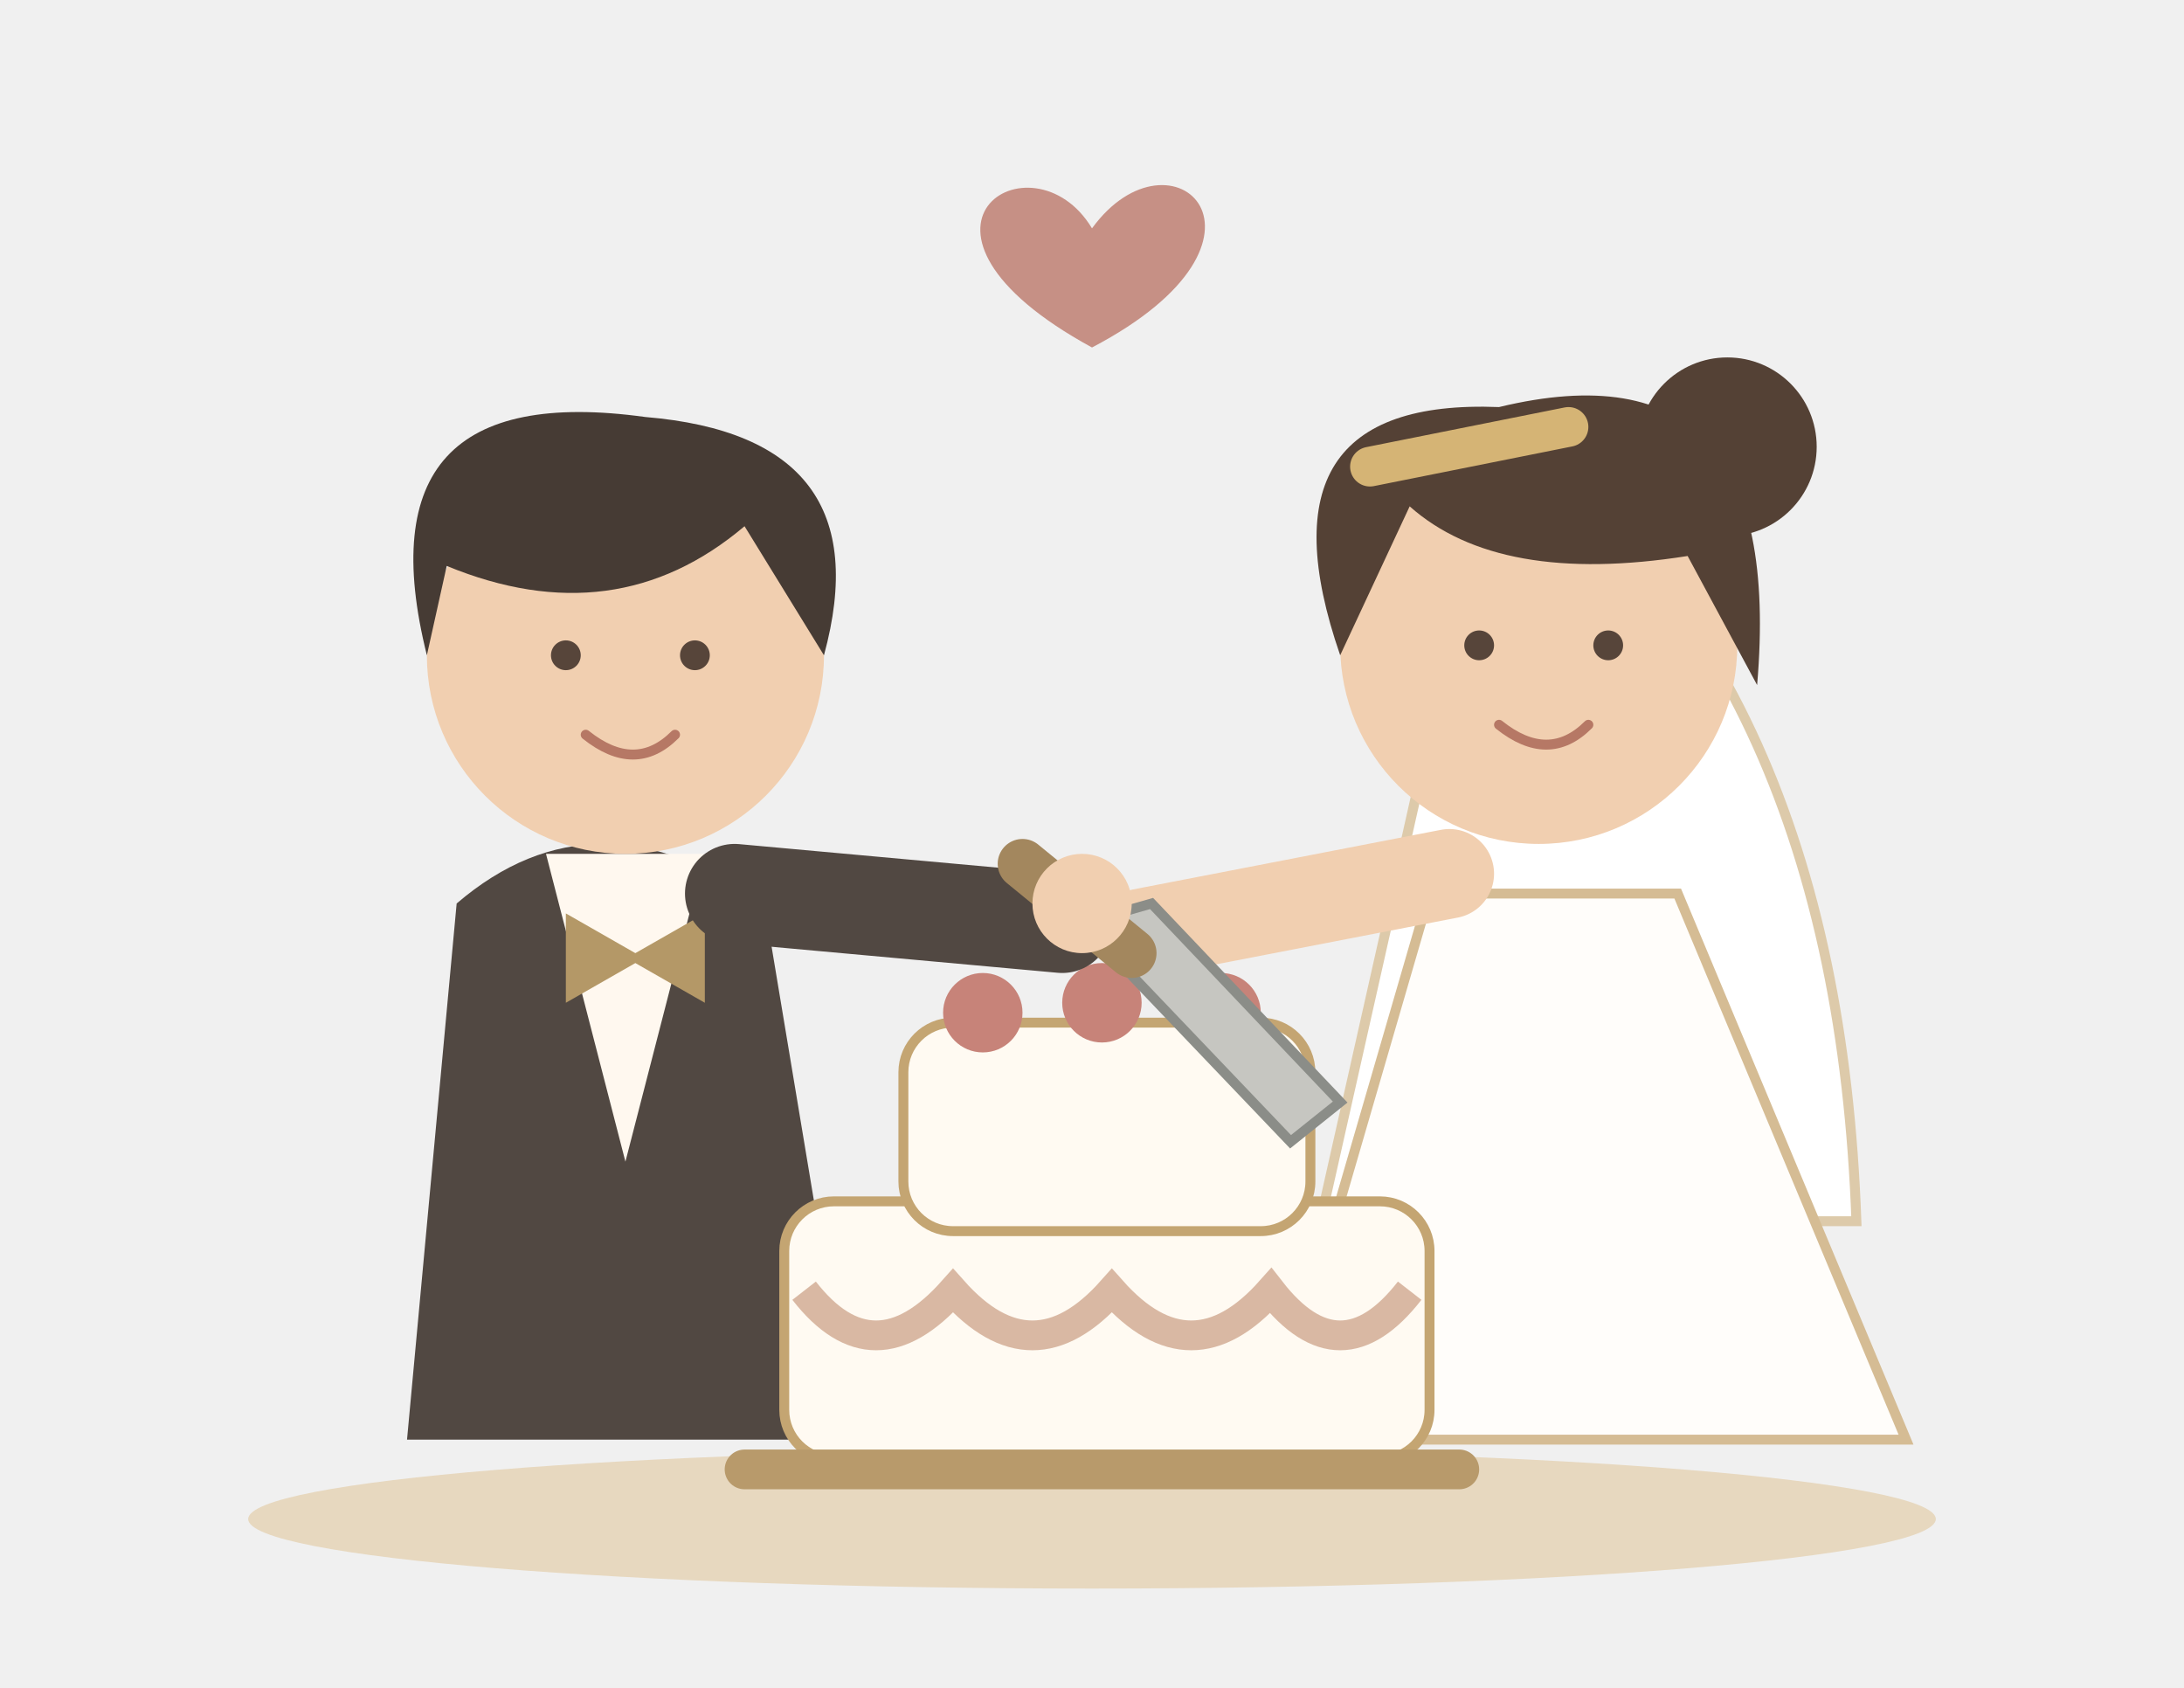
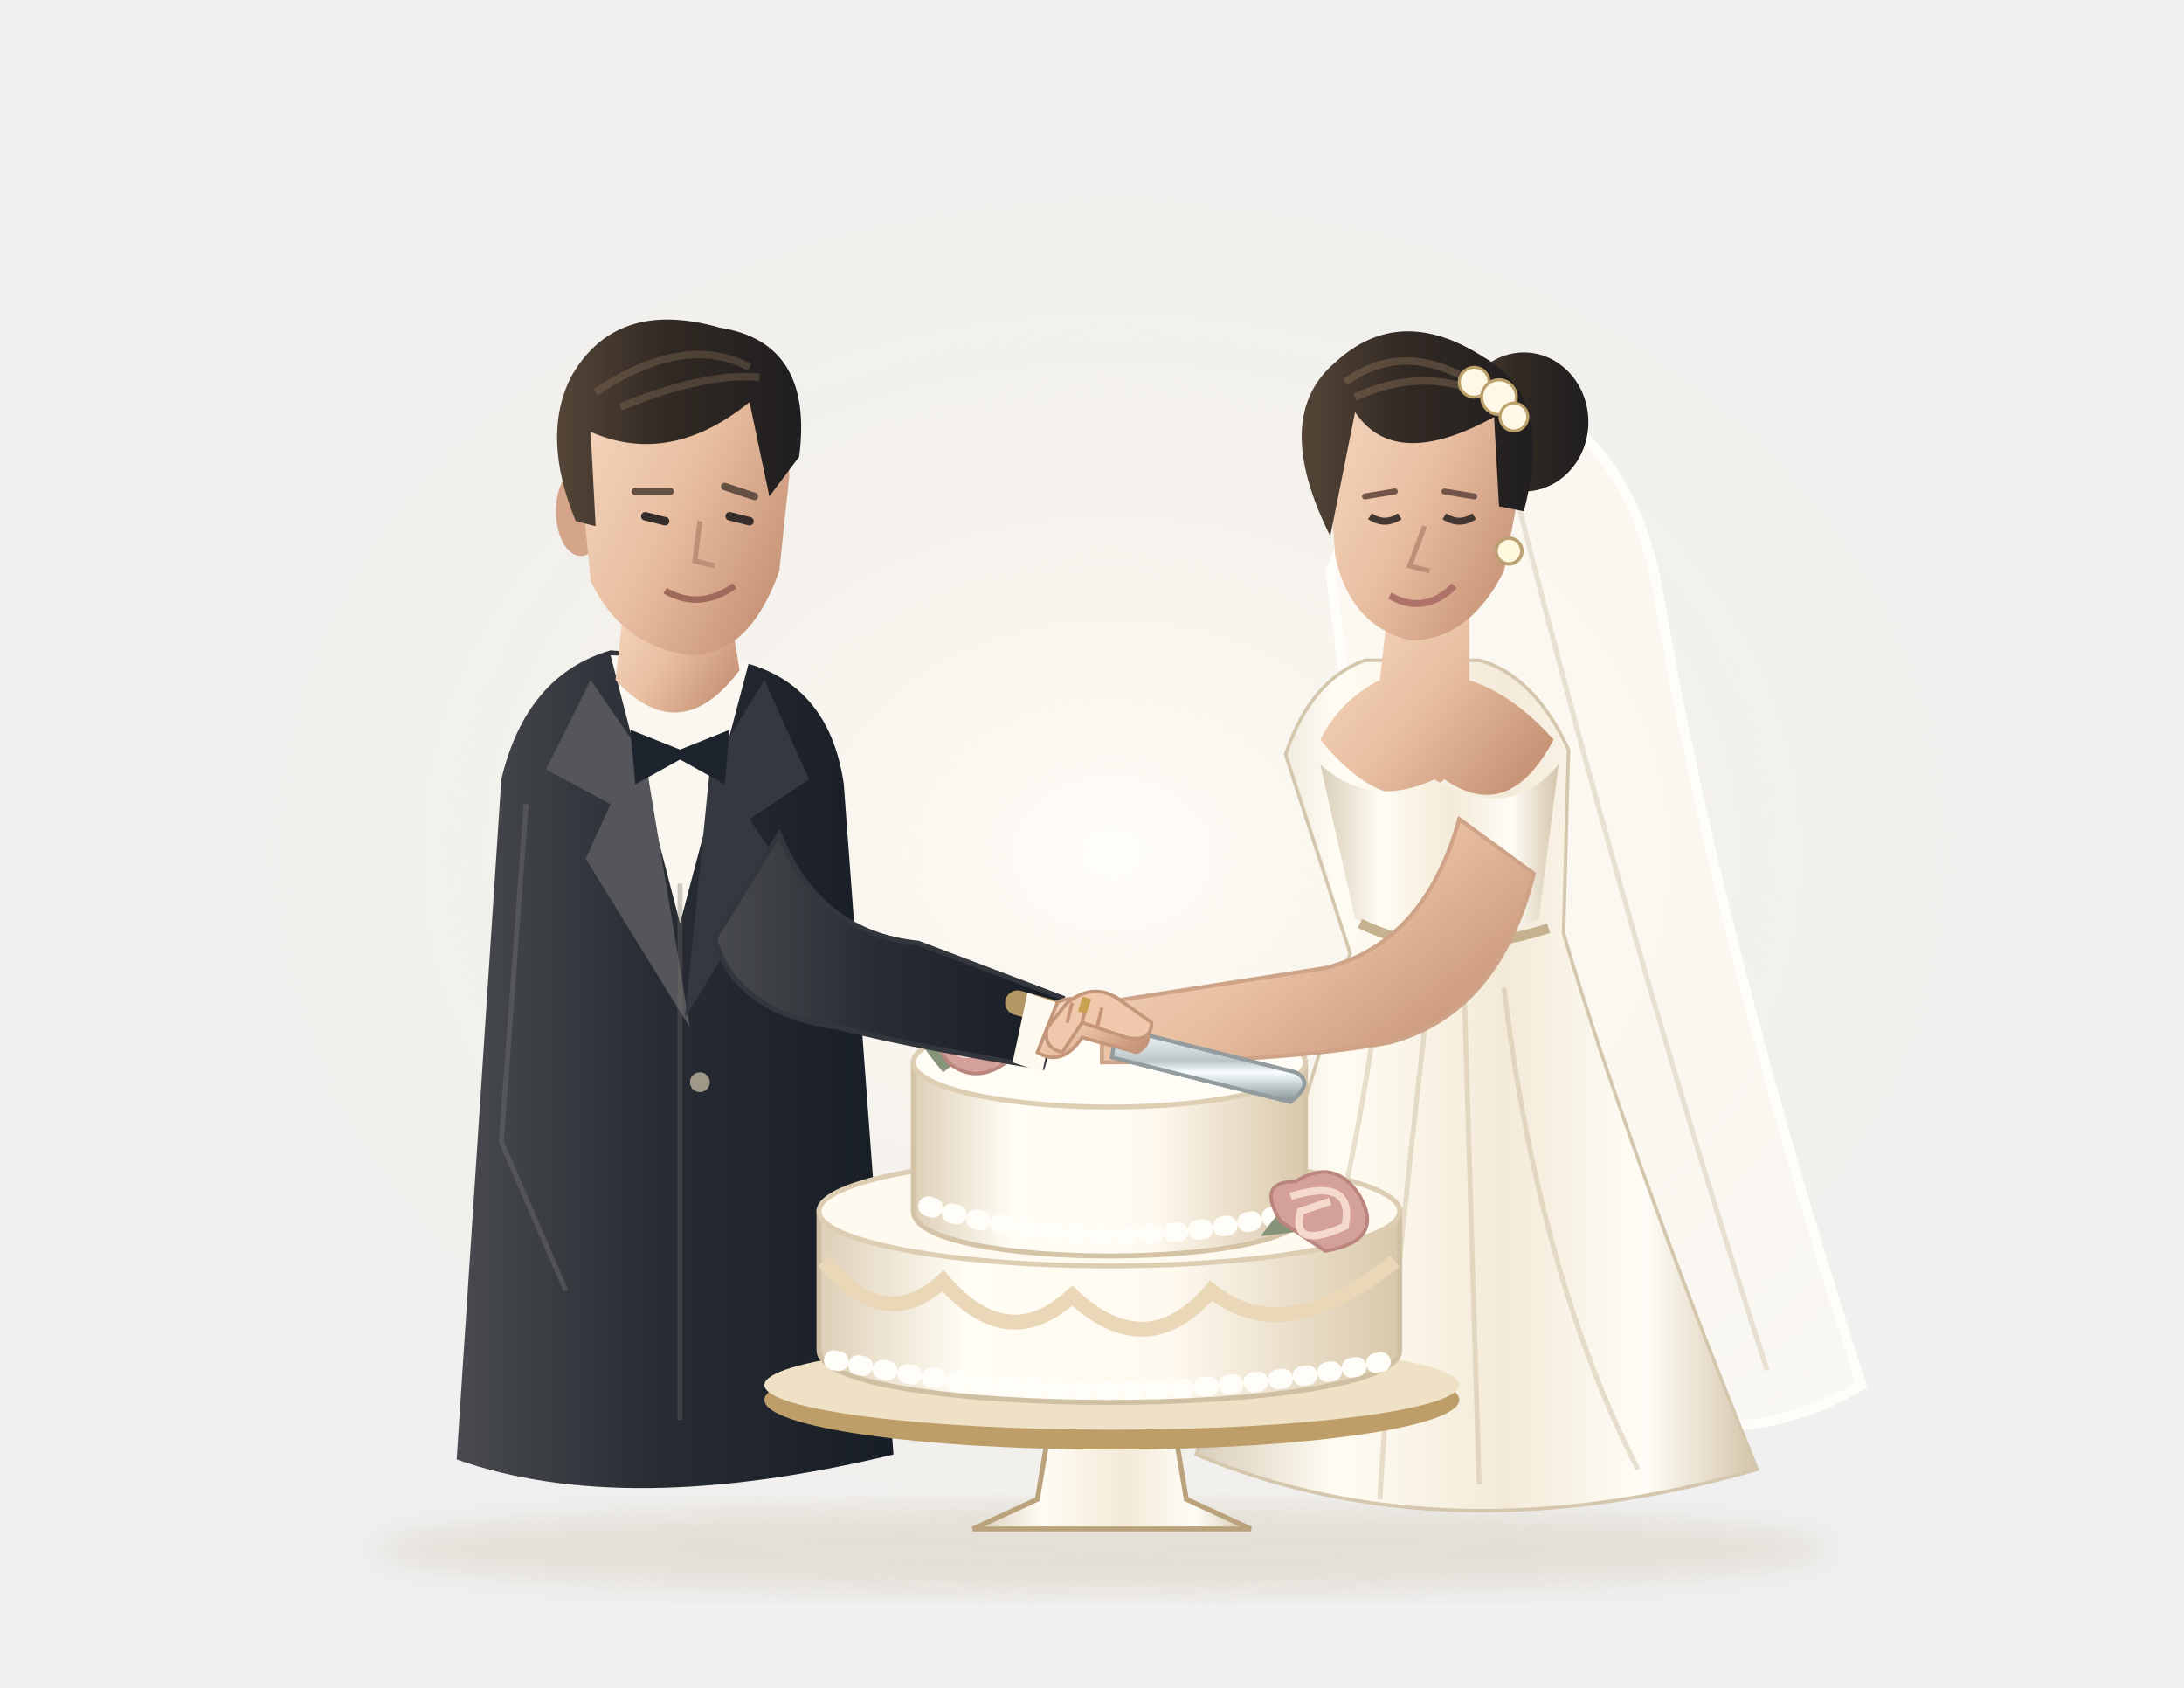
- <svg xmlns="http://www.w3.org/2000/svg" viewBox="0 0 220 170">
+ <svg xmlns="http://www.w3.org/2000/svg" viewBox="0 0 440 340">
+   <defs>
+     <radialGradient id="halo">
+       <stop stop-color="#fffdf7" />
+       <stop offset="1" stop-color="#f4ecdc" stop-opacity="0" />
+     </radialGradient>
+     <linearGradient id="skin" x2="1" y2=".7">
+       <stop stop-color="#f6dbc4" />
+       <stop offset=".55" stop-color="#e9bfa1" />
+       <stop offset="1" stop-color="#c89478" />
+     </linearGradient>
+     <linearGradient id="suit">
+       <stop stop-color="#494b50" />
+       <stop offset=".45" stop-color="#292c33" />
+       <stop offset="1" stop-color="#171d26" />
+     </linearGradient>
+     <linearGradient id="satin">
+       <stop stop-color="#d9ceba" />
+       <stop offset=".25" stop-color="#fffcf3" />
+       <stop offset=".55" stop-color="#f3ead8" />
+       <stop offset=".8" stop-color="#fffdf7" />
+       <stop offset="1" stop-color="#d4c5aa" />
+     </linearGradient>
+     <linearGradient id="icing">
+       <stop stop-color="#ded0b8" />
+       <stop offset=".25" stop-color="#fffdf4" />
+       <stop offset=".6" stop-color="#fffaf0" />
+       <stop offset="1" stop-color="#d9c8aa" />
+     </linearGradient>
+     <linearGradient id="steel" x2="0" y2="1">
+       <stop stop-color="#fbffff" />
+       <stop offset=".45" stop-color="#bbc5c8" />
+       <stop offset=".6" stop-color="#f9ffff" />
+       <stop offset="1" stop-color="#829094" />
+     </linearGradient>
+     <linearGradient id="hair">
+       <stop stop-color="#554538" />
+       <stop offset=".45" stop-color="#312923" />
+       <stop offset="1" stop-color="#201e20" />
+     </linearGradient>
+     <filter id="soft">
+       <feGaussianBlur stdDeviation="3" />
+     </filter>
+   </defs>
  <style>
- .cut{transform-origin:110px 91px;animation:cut 2.4s ease-in-out infinite}.heart{animation:heart 2.4s ease-in-out infinite;transform-origin:110px 29px}
- @keyframes cut{0%,15%,100%{transform:rotate(-18deg)}45%,65%{transform:rotate(15deg)}}
- @keyframes heart{0%,100%{opacity:.35;transform:scale(.8)}50%{opacity:1;transform:scale(1.1)}}
- @media(prefers-reduced-motion:reduce){.cut,.heart{animation:none}}
+   .hands{animation:press 3.6s infinite}.groom-arm{animation:groom 3.6s infinite}.bride-arm{animation:bride 3.6s infinite}
+   .veil{transform-origin:301px 98px;animation:veil 7.2s ease-in-out infinite}
+   @keyframes press{0%,12%,100%{transform:translateY(0)}48%,66%{transform:translateY(14px)}}
+   @keyframes groom{0%,12%,100%{d:path('M157 168 Q165 188 185 190 L214 201 L210 215 Q185 211 169 207 Q148 204 144 189 Z')}48%,66%{d:path('M157 168 Q166 191 184 199 L214 215 L210 229 Q183 222 167 216 Q147 207 144 189 Z')}}
+   @keyframes bride{0%,12%,100%{d:path('M294 165 Q287 190 267 195 L222 202 L222 214 Q258 214 280 210 Q302 204 309 176 Z')}48%,66%{d:path('M294 165 Q286 193 266 204 L222 216 L222 228 Q259 224 282 217 Q304 204 309 176 Z')}}
+   @keyframes veil{0%,100%{transform:rotate(-1deg)}50%{transform:rotate(1deg)}}
+   .hands,.groom-arm,.bride-arm{animation-timing-function:cubic-bezier(.42,0,.3,1)}
+   @media(prefers-reduced-motion:reduce){.hands,.groom-arm,.bride-arm,.veil{animation:none}}
</style>
-   <ellipse cx="110" cy="153" rx="85" ry="7" fill="#e7d8bf" />
-   <path d="M151 43Q185 67 187 123H133Z" fill="#fff" stroke="#ddcaaa" />
-   <path d="M41 145L46 91Q60 79 77 91L86 145Z" fill="#514842" />
-   <path d="M55 86L63 117L71 86" fill="#fff8ef" />
-   <path d="M57 92L64 96L71 92V101L64 97L57 101Z" fill="#b49867" />
-   <circle cx="63" cy="66" r="20" fill="#f1cfb0" />
-   <path d="M43 66Q36 38 65 42Q89 44 83 66L75 53Q62 64 45 57Z" fill="#463b34" />
-   <path d="M128 145L144 90H169L192 145Z" fill="#fffdfa" stroke="#d5bc94" />
-   <circle cx="155" cy="65" r="20" fill="#f1cfb0" />
-   <path d="M135 66Q126 40 151 41Q180 34 177 69L170 56Q151 59 142 51Z" fill="#544135" />
-   <circle cx="174" cy="45" r="9" fill="#544135" />
-   <path d="M138 47L158 43" stroke="#d5b475" stroke-width="4" stroke-linecap="round" />
-   <g fill="#57453a">
-     <circle cx="57" cy="66" r="1.5" />
-     <circle cx="70" cy="66" r="1.5" />
-     <circle cx="149" cy="65" r="1.5" />
-     <circle cx="162" cy="65" r="1.5" />
+   <ellipse cx="224" cy="172" rx="199" ry="156" fill="url(#halo)" />
+   <ellipse cx="222" cy="312" rx="147" ry="9" fill="#a98d62" opacity=".17" filter="url(#soft)" />
+   <path class="veil" d="M286 72 Q327 79 334 119 Q346 189 375 279 Q342 299 289 273 L268 115Z" fill="#fffcf5" fill-opacity=".58" stroke="#fffdf7" stroke-width="2" />
+   <path d="M306 102 Q328 189 356 276" fill="none" stroke="#d7cbb5" stroke-opacity=".5" />
+   <path d="M123 131 Q106 136 101 157 L92 294 Q126 306 180 293 L170 158 Q167 137 148 133Z" fill="url(#suit)" />
+   <path d="M123 132 L137 186 L151 133Z" fill="#f9f7ef" />
+   <path d="M119 137 L110 155 L123 162 L118 173 L139 207 L130 153Z" fill="#55565b" />
+   <path d="M154 137 L163 157 L151 165 L157 174 L138 205 L143 155Z" fill="#35383e" />
+   <path d="M127 147 L137 151 L147 147 L146 158 L137 153 L128 158Z" fill="#1e242e" />
+   <path d="M137 178V286" stroke="#74716a" stroke-opacity=".35" />
+   <circle cx="141" cy="218" r="2" fill="#a09888" />
+   <path d="M106 162L101 230L114 260" fill="none" stroke="#747378" stroke-opacity=".4" />
+   <path d="M126 119L124 137Q137 151 149 135L146 117" fill="url(#skin)" />
+   <ellipse cx="117" cy="103" rx="5" ry="9" fill="#d5a589" />
+   <path d="M116 86Q119 67 140 70Q159 75 159 96L157 115Q151 132 139 132Q125 130 119 117Z" fill="url(#skin)" />
+   <path d="M116 105Q109 88 115 76Q124 60 145 66Q164 69 161 92L155 100L151 81Q135 94 119 87L120 106Z" fill="url(#hair)" />
+   <path d="M120 79Q138 67 151 74M125 82Q142 75 153 76" fill="none" stroke="#8e7560" stroke-opacity=".35" stroke-width="1.5" />
+   <path d="M128 99L135 99M146 98L152 100" stroke="#655044" stroke-width="1.5" stroke-linecap="round" />
+   <path d="M130 104L134 105M147 104L151 105" stroke="#352e2b" stroke-width="1.7" stroke-linecap="round" />
+   <path d="M141 105L140 113L144 114" fill="none" stroke="#bc8f76" />
+   <path d="M134 119Q141 123 148 118" fill="none" stroke="#9f6a59" stroke-width="1.3" />
+   <path d="M275 133Q264 137 259 152L272 192Q261 228 241 293Q291 314 354 296Q327 229 315 188L316 151Q309 136 298 133Z" fill="url(#satin)" stroke="#d5c6ae" stroke-width=".7" />
+   <path d="M280 119L278 137Q270 141 266 149Q280 166 291 157Q304 166 313 149Q305 140 296 137L296 119" fill="url(#skin)" />
+   <path d="M266 154Q276 163 289 157Q304 166 314 154L310 185Q291 196 273 185Z" fill="url(#satin)" />
+   <path d="M274 186Q290 194 312 187" fill="none" stroke="#c6b18e" stroke-width="2" />
+   <g fill="none" stroke="#c5b596" stroke-opacity=".4">
+     <path d="M278 198Q272 247 257 289" />
+     <path d="M288 199Q280 267 278 302" />
+     <path d="M303 199Q310 257 330 296" />
+     <path d="M295 200L298 299" />
  </g>
-   <g fill="none" stroke="#b67865" stroke-linecap="round">
-     <path d="M59 74Q64 78 68 74" />
-     <path d="M151 73Q156 77 160 73" />
+   <ellipse cx="307" cy="85" rx="13" ry="14" fill="url(#hair)" />
+   <path d="M267 85Q268 69 285 70Q306 71 307 94L303 115Q296 129 284 129Q272 126 269 112Z" fill="url(#skin)" />
+   <path d="M268 108Q256 84 269 73Q282 61 299 72Q313 80 307 103L302 102L301 84Q281 95 273 83Z" fill="url(#hair)" />
+   <path d="M271 77Q282 69 295 76M273 80Q286 74 298 79" fill="none" stroke="#92765e" stroke-opacity=".4" stroke-width="1.5" />
+   <path d="M275 100L281 99M291 99L297 100" stroke="#725448" stroke-width="1.2" stroke-linecap="round" />
+   <path d="M276 104Q279 106 282 104M291 104Q294 106 297 104" fill="none" stroke="#423630" stroke-width="1.4" />
+   <path d="M287 106L284 114L288 115" fill="none" stroke="#be8f77" />
+   <path d="M280 120Q287 124 293 118" fill="none" stroke="#af7268" stroke-width="1.4" />
+   <circle cx="304" cy="111" r="2.6" fill="#fff8df" stroke="#bba173" stroke-width=".7" />
+   <g fill="#fff8e6" stroke="#bca16b" stroke-width=".6">
+     <circle cx="297" cy="77" r="3" />
+     <circle cx="302" cy="80" r="3.5" />
+     <circle cx="305" cy="84" r="2.8" />
  </g>
-   <path class="heart" d="M110 35C88 23 104 13 110 23C118 12 131 24 110 35" fill="#c69085" />
-   <rect x="79" y="121" width="65" height="26" rx="5" fill="#fffaf2" stroke="#c4a572" />
-   <rect x="91" y="103" width="41" height="21" rx="5" fill="#fffaf2" stroke="#c4a572" />
-   <path d="M81 130Q88 139 96 130Q104 139 112 130Q120 139 128 130Q135 139 142 130" fill="none" stroke="#d9b8a3" stroke-width="3" />
-   <g fill="#c78379">
-     <circle cx="99" cy="102" r="4" />
-     <circle cx="111" cy="101" r="4" />
-     <circle cx="123" cy="102" r="4" />
+   <path d="M212 284L209 302L196 308H252L239 302L236 284" fill="url(#satin)" stroke="#baa27c" stroke-width="1" />
+   <ellipse cx="224" cy="282" rx="70" ry="10" fill="#bd9d68" />
+   <ellipse cx="224" cy="279" rx="70" ry="9" fill="#eee1c5" />
+   <path d="M165 244V272C165 286 282 286 282 272V244Z" fill="url(#icing)" stroke="#cfbfa3" />
+   <ellipse cx="223.5" cy="244" rx="58.5" ry="11" fill="#fffaf0" stroke="#ddcdb3" />
+   <path d="M166 254Q178 269 190 258Q203 273 216 261Q231 275 244 260Q259 272 281 254" fill="none" stroke="#ead7b8" stroke-width="3" />
+   <path d="M184 214V244C184 256 263 256 263 244V214Z" fill="url(#icing)" stroke="#d4c3a7" />
+   <ellipse cx="223.5" cy="214" rx="39.5" ry="9" fill="#fffdf6" stroke="#deceb3" />
+   <path d="M187 243Q222 254 261 244M168 274Q224 286 280 274" fill="none" stroke="#fffdf7" stroke-width="4" stroke-dasharray="1 4" stroke-linecap="round" />
+   <g fill="#86947a">
+     <path d="M190 216Q175 198 198 210Z" />
+     <path d="M197 213Q211 199 207 214Z" />
+     <path d="M254 249Q267 231 271 247Z" />
  </g>
-   <g class="cut" stroke-linecap="round">
-     <path d="M74 90L107 93" stroke="#514842" stroke-width="10" />
-     <path d="M146 88L115 94" stroke="#f1cfb0" stroke-width="9" />
-     <path d="M109 93L130 115L135 111L116 91Z" fill="#c6c6c1" stroke="#8b8d88" />
-     <path d="M103 87L114 96" stroke="#a3875e" stroke-width="5" />
-     <circle cx="109" cy="91" r="5" fill="#f1cfb0" />
+   <g fill="#d4a09a" stroke="#ba857d" stroke-width=".7">
+     <path d="M187 208Q184 201 192 202Q198 196 203 203Q211 207 204 213Q197 219 191 214Z" />
+     <path d="M258 246Q253 238 261 238Q269 233 274 241Q279 250 267 252Z" />
  </g>
-   <path d="M75 148H147" stroke="#b89a6b" stroke-width="4" stroke-linecap="round" />
+   <g fill="none" stroke="#f5d9cd" stroke-width="1.5">
+     <path d="M191 206Q204 202 202 210Q190 216 193 207Q200 205 199 210" />
+     <path d="M260 241Q273 237 271 247Q260 252 262 244L268 242" />
+   </g>
+   <path class="groom-arm" d="M157 168 Q165 188 185 190 L214 201 L210 215 Q185 211 169 207 Q148 204 144 189 Z" fill="url(#suit)" stroke="#34363d" stroke-width="1" />
+   <path class="bride-arm" d="M294 165 Q287 190 267 195 L222 202 L222 214 Q258 214 280 210 Q302 204 309 176 Z" fill="url(#skin)" stroke="#cea387" stroke-width=".8" />
+   <g class="hands">
+     <path d="M225 207L261 216Q265 218 260 222L224 213Z" fill="url(#steel)" stroke="#929b9d" stroke-width=".8" />
+     <path d="M205 202L227 208" stroke="#b29764" stroke-width="5" stroke-linecap="round" />
+     <path d="M207 200L213 202L210 216L204 214Z" fill="#fffaf0" />
+     <path d="M213 202Q216 200 221 203L230 206Q233 210 229 212L218 209Q214 215 209 212Z" fill="url(#skin)" stroke="#c4967a" stroke-width=".7" />
+     <path d="M225 201Q220 198 215 202L211 207Q210 211 214 212L218 206L227 209Q232 210 232 206Z" fill="#f0c9ad" stroke="#c4967a" stroke-width=".7" />
+     <path d="M216 202L215 206M219 202L218 206M222 203L221 207" stroke="#c69478" stroke-width=".7" />
+     <path d="M219 201L218 204" stroke="#c9a251" stroke-width="1.8" />
+   </g>
</svg>
